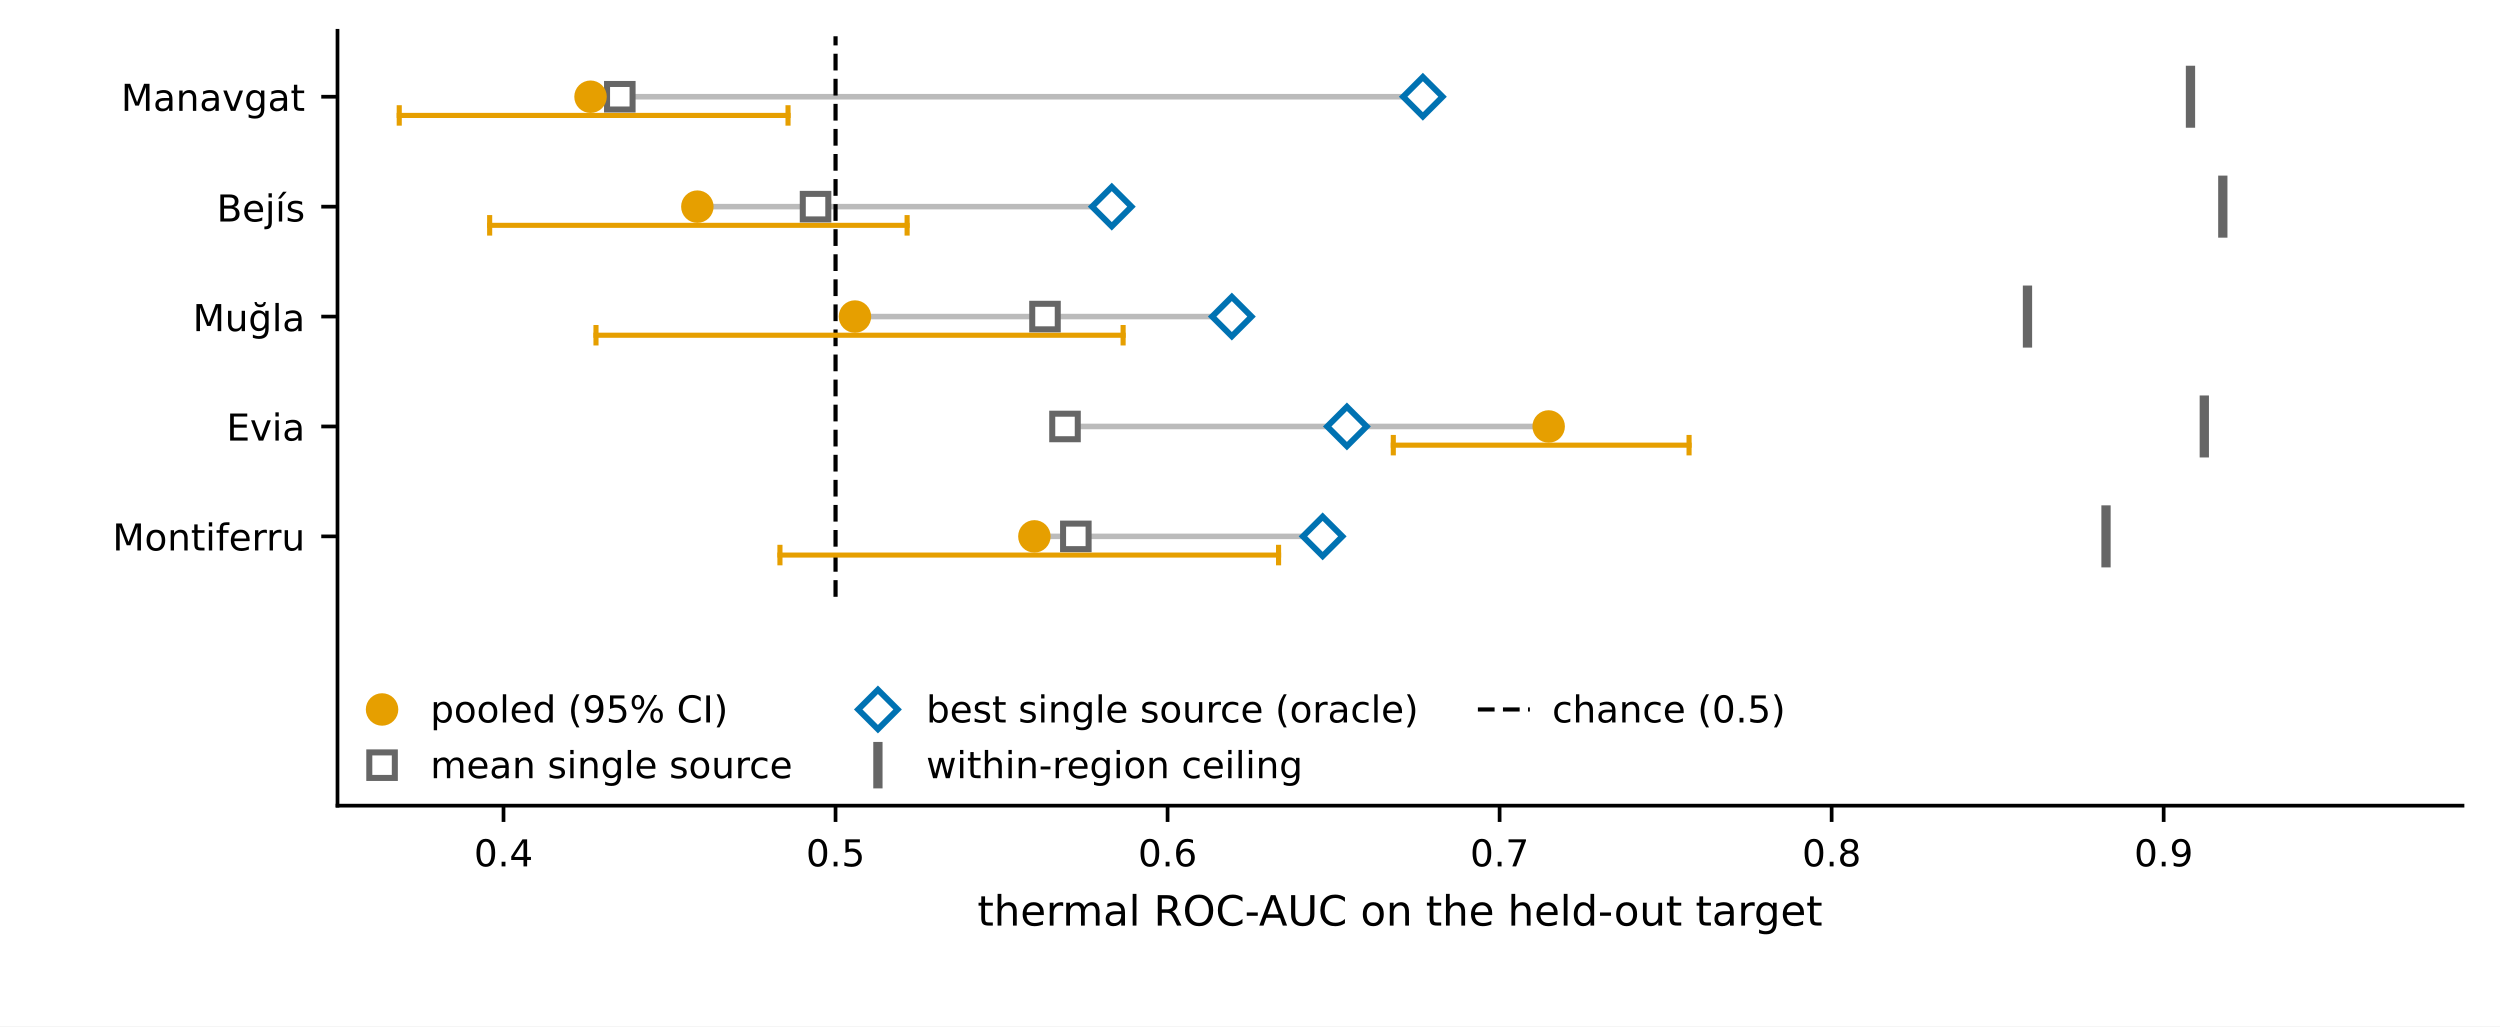
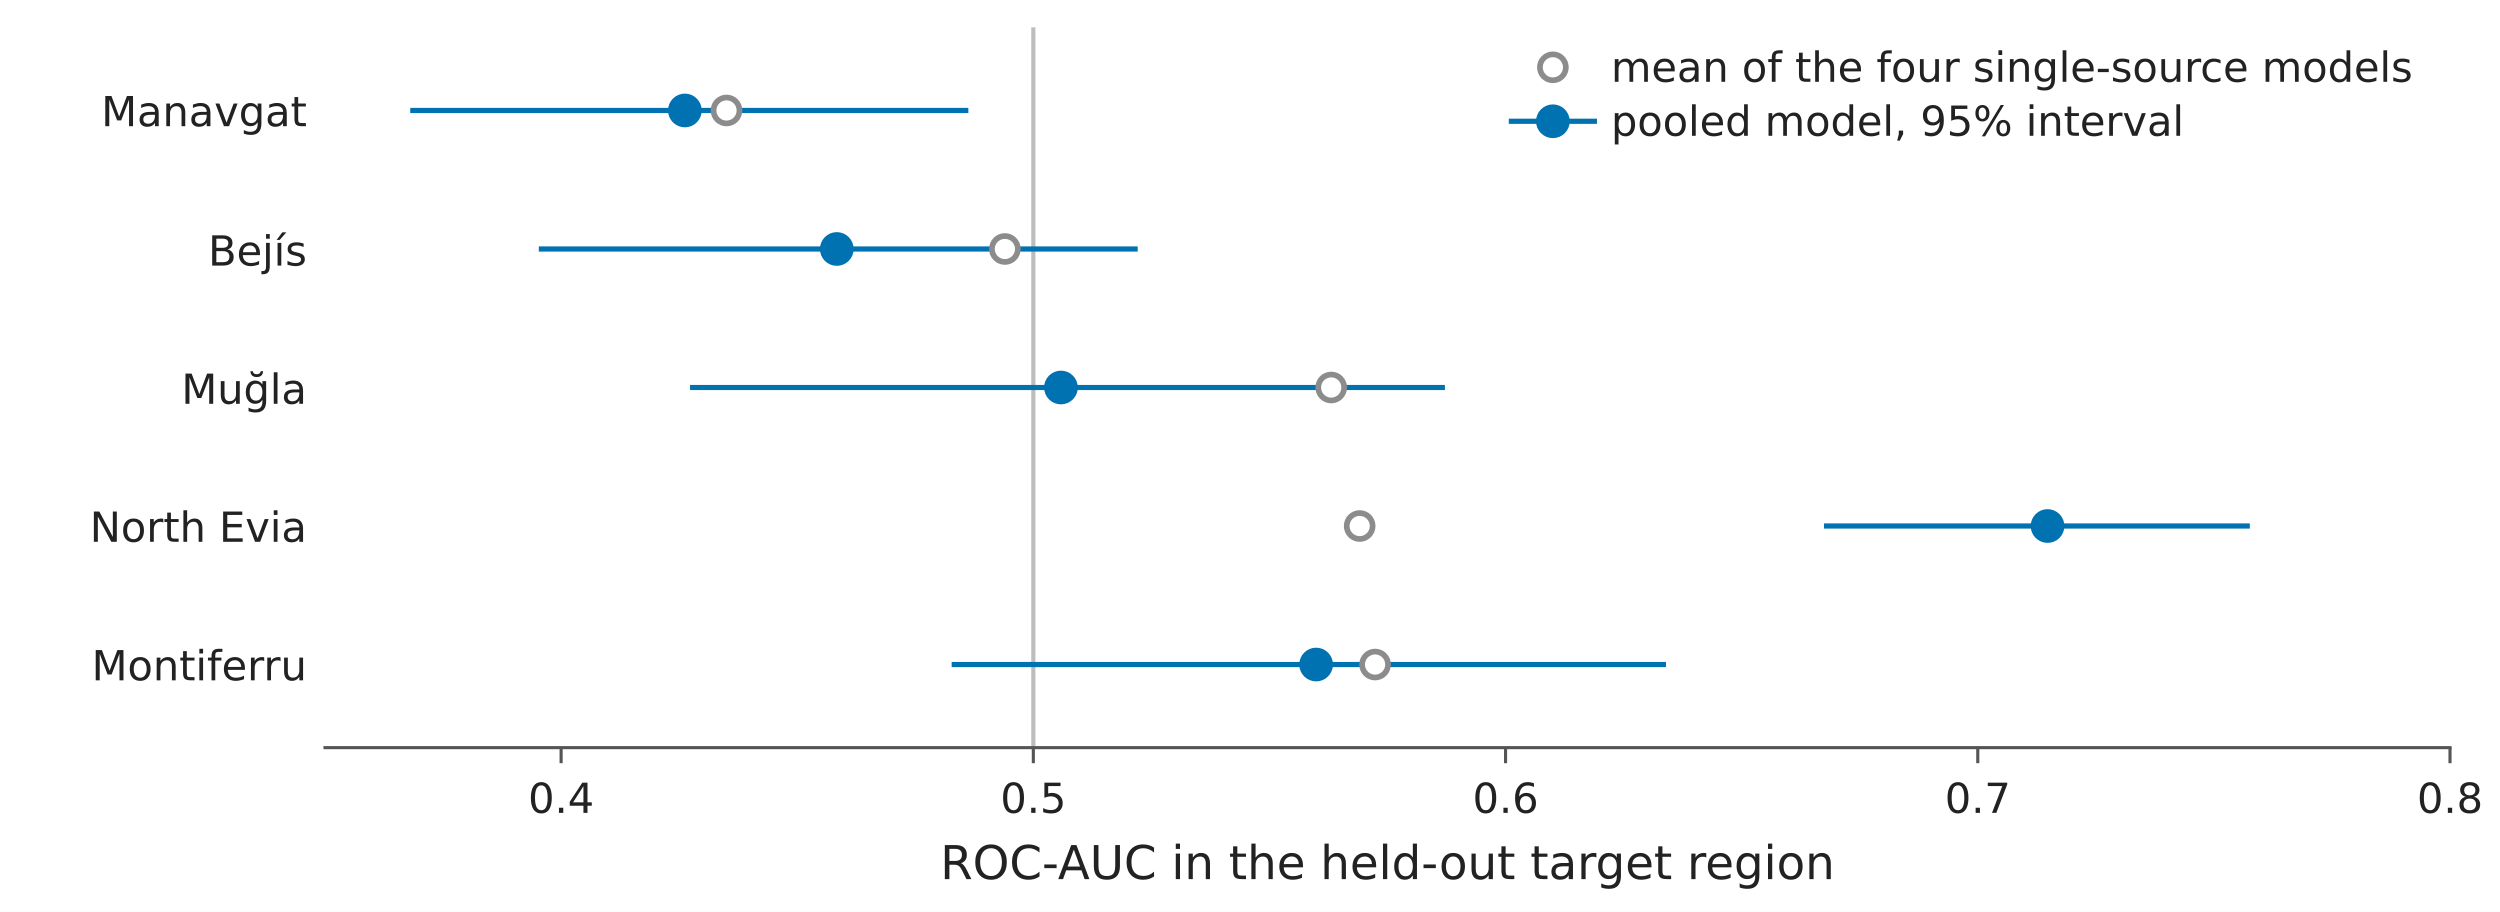
- <svg xmlns="http://www.w3.org/2000/svg" xmlns:xlink="http://www.w3.org/1999/xlink" width="538.583pt" height="221.102pt" viewBox="0 0 538.583 221.102" version="1.1">
+ <svg xmlns="http://www.w3.org/2000/svg" xmlns:xlink="http://www.w3.org/1999/xlink" width="481.89pt" height="175.748pt" viewBox="0 0 481.89 175.748" version="1.1">
  <defs>
    <style type="text/css">*{stroke-linejoin: round; stroke-linecap: butt}</style>
  </defs>
  <g id="figure_1">
    <g id="patch_1">
-       <path d="M 0 221.102  L 538.583 221.102  L 538.583 0  L 0 0  z " style="fill: #ffffff" />
+       <path d="M 0 175.748  L 481.89 175.748  L 481.89 0  L 0 0  z " style="fill: #ffffff" />
    </g>
    <g id="axes_1">
      <g id="patch_2">
-         <path d="M 72.709 173.565  L 530.504 173.565  L 530.504 6.633  L 72.709 6.633  z " style="fill: #ffffff" />
+         <path d="M 62.646 144.113  L 472.252 144.113  L 472.252 5.272  L 62.646 5.272  z " style="fill: #ffffff" />
      </g>
      <g id="line2d_1">
-         <path d="M 127.221 20.84  L 306.53 20.84  " clip-path="url(#p59a324ccbd)" style="fill: none; stroke: #bbbbbb; stroke-width: 1.2; stroke-linecap: square" />
-       </g>
-       <g id="line2d_2">
-         <path d="M 150.234 44.518  L 239.512 44.518  " clip-path="url(#p59a324ccbd)" style="fill: none; stroke: #bbbbbb; stroke-width: 1.2; stroke-linecap: square" />
-       </g>
-       <g id="line2d_3">
-         <path d="M 184.186 68.197  L 265.377 68.197  " clip-path="url(#p59a324ccbd)" style="fill: none; stroke: #bbbbbb; stroke-width: 1.2; stroke-linecap: square" />
-       </g>
-       <g id="line2d_4">
-         <path d="M 229.437 91.875  L 333.633 91.875  " clip-path="url(#p59a324ccbd)" style="fill: none; stroke: #bbbbbb; stroke-width: 1.2; stroke-linecap: square" />
-       </g>
-       <g id="line2d_5">
-         <path d="M 222.841 115.553  L 284.943 115.553  " clip-path="url(#p59a324ccbd)" style="fill: none; stroke: #bbbbbb; stroke-width: 1.2; stroke-linecap: square" />
-       </g>
-       <g id="line2d_6">
-         <path d="M 180.004 128.577  L 180.004 7.817  " clip-path="url(#p59a324ccbd)" style="fill: none; stroke-dasharray: 3.6,1.8; stroke-dashoffset: 0; stroke: #000000; stroke-width: 0.9" />
+         <path d="M 199.181 144.113  L 199.181 5.272  " clip-path="url(#p17a56bc1fd)" style="fill: none; stroke: #bdbdbd; stroke-width: 0.8; stroke-linecap: square" />
      </g>
      <g id="matplotlib.axis_1">
        <g id="xtick_1">
-           <g id="line2d_7">
+           <g id="line2d_2">
            <defs>
-               <path id="m2c509e1d2a" d="M 0 0  L 0 3.5  " style="stroke: #000000; stroke-width: 0.8" />
+               <path id="m3d5841cbf7" d="M 0 0  L 0 3  " style="stroke: #555555; stroke-width: 0.6" />
            </defs>
            <g>
-               <use xlink:href="#m2c509e1d2a" x="108.474" y="173.565" style="stroke: #000000; stroke-width: 0.8" />
+               <use xlink:href="#m3d5841cbf7" x="108.157" y="144.113" style="fill: #555555; stroke: #555555; stroke-width: 0.6" />
            </g>
          </g>
          <g id="text_1">
-             <text style="font-size: 8px; font-family: 'DejaVu Sans', 'Bitstream Vera Sans', 'Computer Modern Sans Serif', 'Lucida Grande', 'Verdana', 'Geneva', 'Lucid', 'Arial', 'Helvetica', 'Avant Garde', sans-serif; text-anchor: middle" x="108.474" y="186.643" transform="rotate(-0 108.4739 186.6435)">0.4</text>
+             <text style="font-size: 8px; font-family: 'DejaVu Sans', 'Bitstream Vera Sans', 'Computer Modern Sans Serif', 'Lucida Grande', 'Verdana', 'Geneva', 'Lucid', 'Arial', 'Helvetica', 'Avant Garde', sans-serif; text-anchor: middle; fill: #222222" x="108.157" y="156.692" transform="rotate(-0 108.1575 156.6915)">0.4</text>
          </g>
        </g>
        <g id="xtick_2">
-           <g id="line2d_8">
-             <g>
-               <use xlink:href="#m2c509e1d2a" x="180.004" y="173.565" style="stroke: #000000; stroke-width: 0.8" />
+           <g id="line2d_3">
+             <g>
+               <use xlink:href="#m3d5841cbf7" x="199.181" y="144.113" style="fill: #555555; stroke: #555555; stroke-width: 0.6" />
            </g>
          </g>
          <g id="text_2">
-             <text style="font-size: 8px; font-family: 'DejaVu Sans', 'Bitstream Vera Sans', 'Computer Modern Sans Serif', 'Lucida Grande', 'Verdana', 'Geneva', 'Lucid', 'Arial', 'Helvetica', 'Avant Garde', sans-serif; text-anchor: middle" x="180.004" y="186.643" transform="rotate(-0 180.0044 186.6435)">0.5</text>
+             <text style="font-size: 8px; font-family: 'DejaVu Sans', 'Bitstream Vera Sans', 'Computer Modern Sans Serif', 'Lucida Grande', 'Verdana', 'Geneva', 'Lucid', 'Arial', 'Helvetica', 'Avant Garde', sans-serif; text-anchor: middle; fill: #222222" x="199.181" y="156.692" transform="rotate(-0 199.1811 156.6915)">0.5</text>
          </g>
        </g>
        <g id="xtick_3">
-           <g id="line2d_9">
-             <g>
-               <use xlink:href="#m2c509e1d2a" x="251.535" y="173.565" style="stroke: #000000; stroke-width: 0.8" />
+           <g id="line2d_4">
+             <g>
+               <use xlink:href="#m3d5841cbf7" x="290.205" y="144.113" style="fill: #555555; stroke: #555555; stroke-width: 0.6" />
            </g>
          </g>
          <g id="text_3">
-             <text style="font-size: 8px; font-family: 'DejaVu Sans', 'Bitstream Vera Sans', 'Computer Modern Sans Serif', 'Lucida Grande', 'Verdana', 'Geneva', 'Lucid', 'Arial', 'Helvetica', 'Avant Garde', sans-serif; text-anchor: middle" x="251.535" y="186.643" transform="rotate(-0 251.5349 186.6435)">0.6</text>
+             <text style="font-size: 8px; font-family: 'DejaVu Sans', 'Bitstream Vera Sans', 'Computer Modern Sans Serif', 'Lucida Grande', 'Verdana', 'Geneva', 'Lucid', 'Arial', 'Helvetica', 'Avant Garde', sans-serif; text-anchor: middle; fill: #222222" x="290.205" y="156.692" transform="rotate(-0 290.2047 156.6915)">0.6</text>
          </g>
        </g>
        <g id="xtick_4">
-           <g id="line2d_10">
-             <g>
-               <use xlink:href="#m2c509e1d2a" x="323.065" y="173.565" style="stroke: #000000; stroke-width: 0.8" />
+           <g id="line2d_5">
+             <g>
+               <use xlink:href="#m3d5841cbf7" x="381.228" y="144.113" style="fill: #555555; stroke: #555555; stroke-width: 0.6" />
            </g>
          </g>
          <g id="text_4">
-             <text style="font-size: 8px; font-family: 'DejaVu Sans', 'Bitstream Vera Sans', 'Computer Modern Sans Serif', 'Lucida Grande', 'Verdana', 'Geneva', 'Lucid', 'Arial', 'Helvetica', 'Avant Garde', sans-serif; text-anchor: middle" x="323.065" y="186.643" transform="rotate(-0 323.0655 186.6435)">0.7</text>
+             <text style="font-size: 8px; font-family: 'DejaVu Sans', 'Bitstream Vera Sans', 'Computer Modern Sans Serif', 'Lucida Grande', 'Verdana', 'Geneva', 'Lucid', 'Arial', 'Helvetica', 'Avant Garde', sans-serif; text-anchor: middle; fill: #222222" x="381.228" y="156.692" transform="rotate(-0 381.2283 156.6915)">0.7</text>
          </g>
        </g>
        <g id="xtick_5">
-           <g id="line2d_11">
-             <g>
-               <use xlink:href="#m2c509e1d2a" x="394.596" y="173.565" style="stroke: #000000; stroke-width: 0.8" />
+           <g id="line2d_6">
+             <g>
+               <use xlink:href="#m3d5841cbf7" x="472.252" y="144.113" style="fill: #555555; stroke: #555555; stroke-width: 0.6" />
            </g>
          </g>
          <g id="text_5">
-             <text style="font-size: 8px; font-family: 'DejaVu Sans', 'Bitstream Vera Sans', 'Computer Modern Sans Serif', 'Lucida Grande', 'Verdana', 'Geneva', 'Lucid', 'Arial', 'Helvetica', 'Avant Garde', sans-serif; text-anchor: middle" x="394.596" y="186.643" transform="rotate(-0 394.596 186.6435)">0.8</text>
-           </g>
-         </g>
-         <g id="xtick_6">
-           <g id="line2d_12">
-             <g>
-               <use xlink:href="#m2c509e1d2a" x="466.126" y="173.565" style="stroke: #000000; stroke-width: 0.8" />
-             </g>
-           </g>
-           <g id="text_6">
-             <text style="font-size: 8px; font-family: 'DejaVu Sans', 'Bitstream Vera Sans', 'Computer Modern Sans Serif', 'Lucida Grande', 'Verdana', 'Geneva', 'Lucid', 'Arial', 'Helvetica', 'Avant Garde', sans-serif; text-anchor: middle" x="466.126" y="186.643" transform="rotate(-0 466.1265 186.6435)">0.9</text>
-           </g>
-         </g>
-         <g id="text_7">
-           <text style="font-size: 9px; font-family: 'DejaVu Sans', 'Bitstream Vera Sans', 'Computer Modern Sans Serif', 'Lucida Grande', 'Verdana', 'Geneva', 'Lucid', 'Arial', 'Helvetica', 'Avant Garde', sans-serif; text-anchor: middle" x="301.606" y="199.404" transform="rotate(-0 301.6063 199.4039)">thermal ROC-AUC on the held-out target</text>
+             <text style="font-size: 8px; font-family: 'DejaVu Sans', 'Bitstream Vera Sans', 'Computer Modern Sans Serif', 'Lucida Grande', 'Verdana', 'Geneva', 'Lucid', 'Arial', 'Helvetica', 'Avant Garde', sans-serif; text-anchor: middle; fill: #222222" x="472.252" y="156.692" transform="rotate(-0 472.252 156.6915)">0.8</text>
+           </g>
+         </g>
+         <g id="text_6">
+           <text style="font-size: 9px; font-family: 'DejaVu Sans', 'Bitstream Vera Sans', 'Computer Modern Sans Serif', 'Lucida Grande', 'Verdana', 'Geneva', 'Lucid', 'Arial', 'Helvetica', 'Avant Garde', sans-serif; text-anchor: middle; fill: #222222" x="267.449" y="169.452" transform="rotate(-0 267.4488 169.452)">ROC-AUC in the held-out target region</text>
        </g>
      </g>
      <g id="matplotlib.axis_2">
        <g id="ytick_1">
-           <g id="line2d_13">
-             <defs>
-               <path id="mac4b8264ec" d="M 0 0  L -3.5 0  " style="stroke: #000000; stroke-width: 0.8" />
-             </defs>
-             <g>
-               <use xlink:href="#mac4b8264ec" x="72.709" y="20.84" style="stroke: #000000; stroke-width: 0.8" />
-             </g>
-           </g>
+           <g id="line2d_7" />
+           <g id="text_7">
+             <text style="font-size: 8px; font-family: 'DejaVu Sans', 'Bitstream Vera Sans', 'Computer Modern Sans Serif', 'Lucida Grande', 'Verdana', 'Geneva', 'Lucid', 'Arial', 'Helvetica', 'Avant Garde', sans-serif; text-anchor: end; fill: #222222" x="59.146" y="24.332" transform="rotate(-0 59.14567 24.33161)">Manavgat</text>
+           </g>
+         </g>
+         <g id="ytick_2">
+           <g id="line2d_8" />
          <g id="text_8">
-             <text style="font-size: 8px; font-family: 'DejaVu Sans', 'Bitstream Vera Sans', 'Computer Modern Sans Serif', 'Lucida Grande', 'Verdana', 'Geneva', 'Lucid', 'Arial', 'Helvetica', 'Avant Garde', sans-serif; text-anchor: end" x="65.709" y="23.879" transform="rotate(-0 65.70866 23.87914)">Manavgat</text>
-           </g>
-         </g>
-         <g id="ytick_2">
-           <g id="line2d_14">
-             <g>
-               <use xlink:href="#mac4b8264ec" x="72.709" y="44.518" style="stroke: #000000; stroke-width: 0.8" />
-             </g>
-           </g>
+             <text style="font-size: 8px; font-family: 'DejaVu Sans', 'Bitstream Vera Sans', 'Computer Modern Sans Serif', 'Lucida Grande', 'Verdana', 'Geneva', 'Lucid', 'Arial', 'Helvetica', 'Avant Garde', sans-serif; text-anchor: end; fill: #222222" x="59.146" y="51.192" transform="rotate(-0 59.14567 51.19211)">Bejís</text>
+           </g>
+         </g>
+         <g id="ytick_3">
+           <g id="line2d_9" />
          <g id="text_9">
-             <text style="font-size: 8px; font-family: 'DejaVu Sans', 'Bitstream Vera Sans', 'Computer Modern Sans Serif', 'Lucida Grande', 'Verdana', 'Geneva', 'Lucid', 'Arial', 'Helvetica', 'Avant Garde', sans-serif; text-anchor: end" x="65.709" y="47.718" transform="rotate(-0 65.70866 47.71779)">Bejís</text>
-           </g>
-         </g>
-         <g id="ytick_3">
-           <g id="line2d_15">
-             <g>
-               <use xlink:href="#mac4b8264ec" x="72.709" y="68.197" style="stroke: #000000; stroke-width: 0.8" />
-             </g>
-           </g>
+             <text style="font-size: 8px; font-family: 'DejaVu Sans', 'Bitstream Vera Sans', 'Computer Modern Sans Serif', 'Lucida Grande', 'Verdana', 'Geneva', 'Lucid', 'Arial', 'Helvetica', 'Avant Garde', sans-serif; text-anchor: end; fill: #222222" x="59.146" y="77.834" transform="rotate(-0 59.14567 77.83354)">Muğla</text>
+           </g>
+         </g>
+         <g id="ytick_4">
+           <g id="line2d_10" />
          <g id="text_10">
-             <text style="font-size: 8px; font-family: 'DejaVu Sans', 'Bitstream Vera Sans', 'Computer Modern Sans Serif', 'Lucida Grande', 'Verdana', 'Geneva', 'Lucid', 'Arial', 'Helvetica', 'Avant Garde', sans-serif; text-anchor: end" x="65.709" y="71.337" transform="rotate(-0 65.70866 71.33737)">Muğla</text>
-           </g>
-         </g>
-         <g id="ytick_4">
-           <g id="line2d_16">
-             <g>
-               <use xlink:href="#mac4b8264ec" x="72.709" y="91.875" style="stroke: #000000; stroke-width: 0.8" />
-             </g>
-           </g>
+             <text style="font-size: 8px; font-family: 'DejaVu Sans', 'Bitstream Vera Sans', 'Computer Modern Sans Serif', 'Lucida Grande', 'Verdana', 'Geneva', 'Lucid', 'Arial', 'Helvetica', 'Avant Garde', sans-serif; text-anchor: end; fill: #222222" x="59.146" y="104.432" transform="rotate(-0 59.14567 104.4325)">North Evia</text>
+           </g>
+         </g>
+         <g id="ytick_5">
+           <g id="line2d_11" />
          <g id="text_11">
-             <text style="font-size: 8px; font-family: 'DejaVu Sans', 'Bitstream Vera Sans', 'Computer Modern Sans Serif', 'Lucida Grande', 'Verdana', 'Geneva', 'Lucid', 'Arial', 'Helvetica', 'Avant Garde', sans-serif; text-anchor: end" x="65.709" y="94.914" transform="rotate(-0 65.70866 94.91446)">Evia</text>
-           </g>
-         </g>
-         <g id="ytick_5">
-           <g id="line2d_17">
-             <g>
-               <use xlink:href="#mac4b8264ec" x="72.709" y="115.553" style="stroke: #000000; stroke-width: 0.8" />
-             </g>
-           </g>
-           <g id="text_12">
-             <text style="font-size: 8px; font-family: 'DejaVu Sans', 'Bitstream Vera Sans', 'Computer Modern Sans Serif', 'Lucida Grande', 'Verdana', 'Geneva', 'Lucid', 'Arial', 'Helvetica', 'Avant Garde', sans-serif; text-anchor: end" x="65.709" y="118.593" transform="rotate(-0 65.70866 118.5928)">Montiferru</text>
-           </g>
+             <text style="font-size: 8px; font-family: 'DejaVu Sans', 'Bitstream Vera Sans', 'Computer Modern Sans Serif', 'Lucida Grande', 'Verdana', 'Geneva', 'Lucid', 'Arial', 'Helvetica', 'Avant Garde', sans-serif; text-anchor: end; fill: #222222" x="59.146" y="131.133" transform="rotate(-0 59.14567 131.1327)">Montiferru</text>
+           </g>
+         </g>
+       </g>
+       <g id="line2d_12">
+         <path d="M 79.574 21.293  L 186.154 21.293  " clip-path="url(#p17a56bc1fd)" style="fill: none; stroke: #0072b2; stroke-linecap: square" />
+       </g>
+       <g id="line2d_13">
+         <path d="M 104.358 47.993  L 218.801 47.993  " clip-path="url(#p17a56bc1fd)" style="fill: none; stroke: #0072b2; stroke-linecap: square" />
+       </g>
+       <g id="line2d_14">
+         <path d="M 133.509 74.693  L 278.016 74.693  " clip-path="url(#p17a56bc1fd)" style="fill: none; stroke: #0072b2; stroke-linecap: square" />
+       </g>
+       <g id="line2d_15">
+         <path d="M 352.084 101.393  L 433.167 101.393  " clip-path="url(#p17a56bc1fd)" style="fill: none; stroke: #0072b2; stroke-linecap: square" />
+       </g>
+       <g id="line2d_16">
+         <path d="M 183.937 128.093  L 320.629 128.093  " clip-path="url(#p17a56bc1fd)" style="fill: none; stroke: #0072b2; stroke-linecap: square" />
+       </g>
+       <g id="patch_3">
+         <path d="M 62.646 144.113  L 472.252 144.113  " style="fill: none; stroke: #555555; stroke-width: 0.6; stroke-linejoin: miter; stroke-linecap: square" />
+       </g>
+       <g id="line2d_17">
+         <path d="M 140.038 21.293  " clip-path="url(#p17a56bc1fd)" style="fill: none" />
+         <defs>
+           <path id="me004712502" d="M 0 2.5  C 0.663 2.5 1.299 2.237 1.768 1.768  C 2.237 1.299 2.5 0.663 2.5 0  C 2.5 -0.663 2.237 -1.299 1.768 -1.768  C 1.299 -2.237 0.663 -2.5 0 -2.5  C -0.663 -2.5 -1.299 -2.237 -1.768 -1.768  C -2.237 -1.299 -2.5 -0.663 -2.5 0  C -2.5 0.663 -2.237 1.299 -1.768 1.768  C -1.299 2.237 -0.663 2.5 0 2.5  z " style="stroke: #8c8c8c; stroke-width: 1.1" />
+         </defs>
+         <g clip-path="url(#p17a56bc1fd)">
+           <use xlink:href="#me004712502" x="140.038" y="21.293" style="fill: #ffffff; stroke: #8c8c8c; stroke-width: 1.1" />
        </g>
      </g>
      <g id="line2d_18">
-         <path d="M 86.011 24.865  L 169.767 24.865  " clip-path="url(#p59a324ccbd)" style="fill: none; stroke: #e69f00; stroke-width: 1.1; stroke-linecap: square" />
+         <path d="M 193.698 47.993  " clip-path="url(#p17a56bc1fd)" style="fill: none" />
+         <g clip-path="url(#p17a56bc1fd)">
+           <use xlink:href="#me004712502" x="193.698" y="47.993" style="fill: #ffffff; stroke: #8c8c8c; stroke-width: 1.1" />
+         </g>
      </g>
      <g id="line2d_19">
-         <path d="M 86.011 26.523  L 86.011 23.208  " clip-path="url(#p59a324ccbd)" style="fill: none; stroke: #e69f00; stroke-width: 1.1; stroke-linecap: square" />
+         <path d="M 256.6 74.693  " clip-path="url(#p17a56bc1fd)" style="fill: none" />
+         <g clip-path="url(#p17a56bc1fd)">
+           <use xlink:href="#me004712502" x="256.6" y="74.693" style="fill: #ffffff; stroke: #8c8c8c; stroke-width: 1.1" />
+         </g>
      </g>
      <g id="line2d_20">
-         <path d="M 169.767 26.523  L 169.767 23.208  " clip-path="url(#p59a324ccbd)" style="fill: none; stroke: #e69f00; stroke-width: 1.1; stroke-linecap: square" />
+         <path d="M 262.085 101.393  " clip-path="url(#p17a56bc1fd)" style="fill: none" />
+         <g clip-path="url(#p17a56bc1fd)">
+           <use xlink:href="#me004712502" x="262.085" y="101.393" style="fill: #ffffff; stroke: #8c8c8c; stroke-width: 1.1" />
+         </g>
      </g>
      <g id="line2d_21">
-         <path d="M 471.902 26.523  L 471.902 15.157  " clip-path="url(#p59a324ccbd)" style="fill: none; stroke: #666666; stroke-width: 2; stroke-linecap: square" />
+         <path d="M 265.055 128.093  " clip-path="url(#p17a56bc1fd)" style="fill: none" />
+         <g clip-path="url(#p17a56bc1fd)">
+           <use xlink:href="#me004712502" x="265.055" y="128.093" style="fill: #ffffff; stroke: #8c8c8c; stroke-width: 1.1" />
+         </g>
      </g>
      <g id="line2d_22">
-         <path d="M 105.488 48.544  L 195.422 48.544  " clip-path="url(#p59a324ccbd)" style="fill: none; stroke: #e69f00; stroke-width: 1.1; stroke-linecap: square" />
+         <path d="M 132.014 21.293  " clip-path="url(#p17a56bc1fd)" style="fill: none" />
+         <defs>
+           <path id="m1abb9b3c9e" d="M 0 2.75  C 0.729 2.75 1.429 2.46 1.945 1.945  C 2.46 1.429 2.75 0.729 2.75 0  C 2.75 -0.729 2.46 -1.429 1.945 -1.945  C 1.429 -2.46 0.729 -2.75 0 -2.75  C -0.729 -2.75 -1.429 -2.46 -1.945 -1.945  C -2.46 -1.429 -2.75 -0.729 -2.75 0  C -2.75 0.729 -2.46 1.429 -1.945 1.945  C -1.429 2.46 -0.729 2.75 0 2.75  z " style="stroke: #0072b2" />
+         </defs>
+         <g clip-path="url(#p17a56bc1fd)">
+           <use xlink:href="#m1abb9b3c9e" x="132.014" y="21.293" style="fill: #0072b2; stroke: #0072b2" />
+         </g>
      </g>
      <g id="line2d_23">
-         <path d="M 105.488 50.201  L 105.488 46.886  " clip-path="url(#p59a324ccbd)" style="fill: none; stroke: #e69f00; stroke-width: 1.1; stroke-linecap: square" />
+         <path d="M 161.297 47.993  " clip-path="url(#p17a56bc1fd)" style="fill: none" />
+         <g clip-path="url(#p17a56bc1fd)">
+           <use xlink:href="#m1abb9b3c9e" x="161.297" y="47.993" style="fill: #0072b2; stroke: #0072b2" />
+         </g>
      </g>
      <g id="line2d_24">
-         <path d="M 195.422 50.201  L 195.422 46.886  " clip-path="url(#p59a324ccbd)" style="fill: none; stroke: #e69f00; stroke-width: 1.1; stroke-linecap: square" />
+         <path d="M 204.503 74.693  " clip-path="url(#p17a56bc1fd)" style="fill: none" />
+         <g clip-path="url(#p17a56bc1fd)">
+           <use xlink:href="#m1abb9b3c9e" x="204.503" y="74.693" style="fill: #0072b2; stroke: #0072b2" />
+         </g>
      </g>
      <g id="line2d_25">
-         <path d="M 478.867 50.201  L 478.867 38.836  " clip-path="url(#p59a324ccbd)" style="fill: none; stroke: #666666; stroke-width: 2; stroke-linecap: square" />
+         <path d="M 394.676 101.393  " clip-path="url(#p17a56bc1fd)" style="fill: none" />
+         <g clip-path="url(#p17a56bc1fd)">
+           <use xlink:href="#m1abb9b3c9e" x="394.676" y="101.393" style="fill: #0072b2; stroke: #0072b2" />
+         </g>
      </g>
      <g id="line2d_26">
-         <path d="M 128.396 72.222  L 241.956 72.222  " clip-path="url(#p59a324ccbd)" style="fill: none; stroke: #e69f00; stroke-width: 1.1; stroke-linecap: square" />
-       </g>
-       <g id="line2d_27">
-         <path d="M 128.396 73.88  L 128.396 70.565  " clip-path="url(#p59a324ccbd)" style="fill: none; stroke: #e69f00; stroke-width: 1.1; stroke-linecap: square" />
-       </g>
-       <g id="line2d_28">
-         <path d="M 241.956 73.88  L 241.956 70.565  " clip-path="url(#p59a324ccbd)" style="fill: none; stroke: #e69f00; stroke-width: 1.1; stroke-linecap: square" />
-       </g>
-       <g id="line2d_29">
-         <path d="M 436.787 73.88  L 436.787 62.514  " clip-path="url(#p59a324ccbd)" style="fill: none; stroke: #666666; stroke-width: 2; stroke-linecap: square" />
-       </g>
-       <g id="line2d_30">
-         <path d="M 300.163 95.9  L 363.881 95.9  " clip-path="url(#p59a324ccbd)" style="fill: none; stroke: #e69f00; stroke-width: 1.1; stroke-linecap: square" />
-       </g>
-       <g id="line2d_31">
-         <path d="M 300.163 97.558  L 300.163 94.243  " clip-path="url(#p59a324ccbd)" style="fill: none; stroke: #e69f00; stroke-width: 1.1; stroke-linecap: square" />
-       </g>
-       <g id="line2d_32">
-         <path d="M 363.881 97.558  L 363.881 94.243  " clip-path="url(#p59a324ccbd)" style="fill: none; stroke: #e69f00; stroke-width: 1.1; stroke-linecap: square" />
-       </g>
-       <g id="line2d_33">
-         <path d="M 474.88 97.558  L 474.88 86.192  " clip-path="url(#p59a324ccbd)" style="fill: none; stroke: #666666; stroke-width: 2; stroke-linecap: square" />
-       </g>
-       <g id="line2d_34">
-         <path d="M 168.025 119.579  L 275.444 119.579  " clip-path="url(#p59a324ccbd)" style="fill: none; stroke: #e69f00; stroke-width: 1.1; stroke-linecap: square" />
-       </g>
-       <g id="line2d_35">
-         <path d="M 168.025 121.236  L 168.025 117.921  " clip-path="url(#p59a324ccbd)" style="fill: none; stroke: #e69f00; stroke-width: 1.1; stroke-linecap: square" />
-       </g>
-       <g id="line2d_36">
-         <path d="M 275.444 121.236  L 275.444 117.921  " clip-path="url(#p59a324ccbd)" style="fill: none; stroke: #e69f00; stroke-width: 1.1; stroke-linecap: square" />
-       </g>
-       <g id="line2d_37">
-         <path d="M 453.705 121.236  L 453.705 109.871  " clip-path="url(#p59a324ccbd)" style="fill: none; stroke: #666666; stroke-width: 2; stroke-linecap: square" />
-       </g>
-       <g id="patch_3">
-         <path d="M 72.709 173.565  L 72.709 6.633  " style="fill: none; stroke: #000000; stroke-width: 0.8; stroke-linejoin: miter; stroke-linecap: square" />
-       </g>
-       <g id="patch_4">
-         <path d="M 72.709 173.565  L 530.504 173.565  " style="fill: none; stroke: #000000; stroke-width: 0.8; stroke-linejoin: miter; stroke-linecap: square" />
-       </g>
-       <g id="line2d_38">
-         <path d="M 306.53 20.84  " clip-path="url(#p59a324ccbd)" style="fill: none; stroke: #1f77b4; stroke-width: 1.5; stroke-linecap: square" />
-         <defs>
-           <path id="m0530b64a1e" d="M 0 4.243  L 4.243 0  L 0 -4.243  L -4.243 0  z " style="stroke: #0072b2; stroke-width: 1.3; stroke-linejoin: miter" />
-         </defs>
-         <g clip-path="url(#p59a324ccbd)">
-           <use xlink:href="#m0530b64a1e" x="306.53" y="20.84" style="fill: #ffffff; stroke: #0072b2; stroke-width: 1.3; stroke-linejoin: miter" />
-         </g>
-       </g>
-       <g id="line2d_39">
-         <path d="M 133.527 20.84  " clip-path="url(#p59a324ccbd)" style="fill: none; stroke: #ff7f0e; stroke-width: 1.5; stroke-linecap: square" />
-         <defs>
-           <path id="m1b36c60974" d="M -2.75 2.75  L 2.75 2.75  L 2.75 -2.75  L -2.75 -2.75  z " style="stroke: #666666; stroke-width: 1.3; stroke-linejoin: miter" />
-         </defs>
-         <g clip-path="url(#p59a324ccbd)">
-           <use xlink:href="#m1b36c60974" x="133.527" y="20.84" style="fill: #ffffff; stroke: #666666; stroke-width: 1.3; stroke-linejoin: miter" />
-         </g>
-       </g>
-       <g id="line2d_40">
-         <path d="M 127.221 20.84  " clip-path="url(#p59a324ccbd)" style="fill: none; stroke: #2ca02c; stroke-width: 1.5; stroke-linecap: square" />
-         <defs>
-           <path id="mfd65c06520" d="M 0 3  C 0.796 3 1.559 2.684 2.121 2.121  C 2.684 1.559 3 0.796 3 0  C 3 -0.796 2.684 -1.559 2.121 -2.121  C 1.559 -2.684 0.796 -3 0 -3  C -0.796 -3 -1.559 -2.684 -2.121 -2.121  C -2.684 -1.559 -3 -0.796 -3 0  C -3 0.796 -2.684 1.559 -2.121 2.121  C -1.559 2.684 -0.796 3 0 3  z " style="stroke: #e69f00" />
-         </defs>
-         <g clip-path="url(#p59a324ccbd)">
-           <use xlink:href="#mfd65c06520" x="127.221" y="20.84" style="fill: #e69f00; stroke: #e69f00" />
-         </g>
-       </g>
-       <g id="line2d_41">
-         <path d="M 239.512 44.518  " clip-path="url(#p59a324ccbd)" style="fill: none; stroke: #d62728; stroke-width: 1.5; stroke-linecap: square" />
-         <g clip-path="url(#p59a324ccbd)">
-           <use xlink:href="#m0530b64a1e" x="239.512" y="44.518" style="fill: #ffffff; stroke: #0072b2; stroke-width: 1.3; stroke-linejoin: miter" />
-         </g>
-       </g>
-       <g id="line2d_42">
-         <path d="M 175.695 44.518  " clip-path="url(#p59a324ccbd)" style="fill: none; stroke: #9467bd; stroke-width: 1.5; stroke-linecap: square" />
-         <g clip-path="url(#p59a324ccbd)">
-           <use xlink:href="#m1b36c60974" x="175.695" y="44.518" style="fill: #ffffff; stroke: #666666; stroke-width: 1.3; stroke-linejoin: miter" />
-         </g>
-       </g>
-       <g id="line2d_43">
-         <path d="M 150.234 44.518  " clip-path="url(#p59a324ccbd)" style="fill: none; stroke: #8c564b; stroke-width: 1.5; stroke-linecap: square" />
-         <g clip-path="url(#p59a324ccbd)">
-           <use xlink:href="#mfd65c06520" x="150.234" y="44.518" style="fill: #e69f00; stroke: #e69f00" />
-         </g>
-       </g>
-       <g id="line2d_44">
-         <path d="M 265.377 68.197  " clip-path="url(#p59a324ccbd)" style="fill: none; stroke: #e377c2; stroke-width: 1.5; stroke-linecap: square" />
-         <g clip-path="url(#p59a324ccbd)">
-           <use xlink:href="#m0530b64a1e" x="265.377" y="68.197" style="fill: #ffffff; stroke: #0072b2; stroke-width: 1.3; stroke-linejoin: miter" />
-         </g>
-       </g>
-       <g id="line2d_45">
-         <path d="M 225.127 68.197  " clip-path="url(#p59a324ccbd)" style="fill: none; stroke: #7f7f7f; stroke-width: 1.5; stroke-linecap: square" />
-         <g clip-path="url(#p59a324ccbd)">
-           <use xlink:href="#m1b36c60974" x="225.127" y="68.197" style="fill: #ffffff; stroke: #666666; stroke-width: 1.3; stroke-linejoin: miter" />
-         </g>
-       </g>
-       <g id="line2d_46">
-         <path d="M 184.186 68.197  " clip-path="url(#p59a324ccbd)" style="fill: none; stroke: #bcbd22; stroke-width: 1.5; stroke-linecap: square" />
-         <g clip-path="url(#p59a324ccbd)">
-           <use xlink:href="#mfd65c06520" x="184.186" y="68.197" style="fill: #e69f00; stroke: #e69f00" />
-         </g>
-       </g>
-       <g id="line2d_47">
-         <path d="M 290.168 91.875  " clip-path="url(#p59a324ccbd)" style="fill: none; stroke: #17becf; stroke-width: 1.5; stroke-linecap: square" />
-         <g clip-path="url(#p59a324ccbd)">
-           <use xlink:href="#m0530b64a1e" x="290.168" y="91.875" style="fill: #ffffff; stroke: #0072b2; stroke-width: 1.3; stroke-linejoin: miter" />
-         </g>
-       </g>
-       <g id="line2d_48">
-         <path d="M 229.437 91.875  " clip-path="url(#p59a324ccbd)" style="fill: none; stroke: #1f77b4; stroke-width: 1.5; stroke-linecap: square" />
-         <g clip-path="url(#p59a324ccbd)">
-           <use xlink:href="#m1b36c60974" x="229.437" y="91.875" style="fill: #ffffff; stroke: #666666; stroke-width: 1.3; stroke-linejoin: miter" />
-         </g>
-       </g>
-       <g id="line2d_49">
-         <path d="M 333.633 91.875  " clip-path="url(#p59a324ccbd)" style="fill: none; stroke: #ff7f0e; stroke-width: 1.5; stroke-linecap: square" />
-         <g clip-path="url(#p59a324ccbd)">
-           <use xlink:href="#mfd65c06520" x="333.633" y="91.875" style="fill: #e69f00; stroke: #e69f00" />
-         </g>
-       </g>
-       <g id="line2d_50">
-         <path d="M 284.943 115.553  " clip-path="url(#p59a324ccbd)" style="fill: none; stroke: #2ca02c; stroke-width: 1.5; stroke-linecap: square" />
-         <g clip-path="url(#p59a324ccbd)">
-           <use xlink:href="#m0530b64a1e" x="284.943" y="115.553" style="fill: #ffffff; stroke: #0072b2; stroke-width: 1.3; stroke-linejoin: miter" />
-         </g>
-       </g>
-       <g id="line2d_51">
-         <path d="M 231.771 115.553  " clip-path="url(#p59a324ccbd)" style="fill: none; stroke: #d62728; stroke-width: 1.5; stroke-linecap: square" />
-         <g clip-path="url(#p59a324ccbd)">
-           <use xlink:href="#m1b36c60974" x="231.771" y="115.553" style="fill: #ffffff; stroke: #666666; stroke-width: 1.3; stroke-linejoin: miter" />
-         </g>
-       </g>
-       <g id="line2d_52">
-         <path d="M 222.841 115.553  " clip-path="url(#p59a324ccbd)" style="fill: none; stroke: #9467bd; stroke-width: 1.5; stroke-linecap: square" />
-         <g clip-path="url(#p59a324ccbd)">
-           <use xlink:href="#mfd65c06520" x="222.841" y="115.553" style="fill: #e69f00; stroke: #e69f00" />
+         <path d="M 253.691 128.093  " clip-path="url(#p17a56bc1fd)" style="fill: none" />
+         <g clip-path="url(#p17a56bc1fd)">
+           <use xlink:href="#m1abb9b3c9e" x="253.691" y="128.093" style="fill: #0072b2; stroke: #0072b2" />
        </g>
      </g>
      <g id="legend_1">
-         <g id="line2d_53">
+         <g id="line2d_27">
+           <path d="M 291.327 12.974  L 299.327 12.974  L 307.327 12.974  " style="fill: none" />
          <g>
-             <use xlink:href="#mfd65c06520" x="82.309" y="152.843" style="fill: #e69f00; stroke: #e69f00" />
+             <use xlink:href="#me004712502" x="299.327" y="12.974" style="fill: #ffffff; stroke: #8c8c8c; stroke-width: 1.1" />
+           </g>
+         </g>
+         <g id="text_12">
+           <text style="font-size: 8px; font-family: 'DejaVu Sans', 'Bitstream Vera Sans', 'Computer Modern Sans Serif', 'Lucida Grande', 'Verdana', 'Geneva', 'Lucid', 'Arial', 'Helvetica', 'Avant Garde', sans-serif; text-anchor: start; fill: #222222" x="310.527" y="15.774" transform="rotate(-0 310.527 15.77437)">mean of the four single-source models</text>
+         </g>
+         <g id="line2d_28">
+           <path d="M 291.327 23.375  L 299.327 23.375  L 307.327 23.375  " style="fill: none; stroke: #0072b2; stroke-linecap: square" />
+           <g>
+             <use xlink:href="#m1abb9b3c9e" x="299.327" y="23.375" style="fill: #0072b2; stroke: #0072b2" />
          </g>
        </g>
        <g id="text_13">
-           <text style="font-size: 8px; font-family: 'DejaVu Sans', 'Bitstream Vera Sans', 'Computer Modern Sans Serif', 'Lucida Grande', 'Verdana', 'Geneva', 'Lucid', 'Arial', 'Helvetica', 'Avant Garde', sans-serif; text-anchor: start" x="92.709" y="155.643" transform="rotate(-0 92.70866 155.6429)">pooled (95% CI)</text>
-         </g>
-         <g id="line2d_54">
-           <g>
-             <use xlink:href="#m1b36c60974" x="82.309" y="164.843" style="fill: #ffffff; stroke: #666666; stroke-width: 1.3; stroke-linejoin: miter" />
-           </g>
-         </g>
-         <g id="text_14">
-           <text style="font-size: 8px; font-family: 'DejaVu Sans', 'Bitstream Vera Sans', 'Computer Modern Sans Serif', 'Lucida Grande', 'Verdana', 'Geneva', 'Lucid', 'Arial', 'Helvetica', 'Avant Garde', sans-serif; text-anchor: start" x="92.709" y="167.643" transform="rotate(-0 92.70866 167.6435)">mean single source</text>
-         </g>
-         <g id="line2d_55">
-           <g>
-             <use xlink:href="#m0530b64a1e" x="189.131" y="152.843" style="fill: #ffffff; stroke: #0072b2; stroke-width: 1.3; stroke-linejoin: miter" />
-           </g>
-         </g>
-         <g id="text_15">
-           <text style="font-size: 8px; font-family: 'DejaVu Sans', 'Bitstream Vera Sans', 'Computer Modern Sans Serif', 'Lucida Grande', 'Verdana', 'Geneva', 'Lucid', 'Arial', 'Helvetica', 'Avant Garde', sans-serif; text-anchor: start" x="199.531" y="155.643" transform="rotate(-0 199.5312 155.6429)">best single source (oracle)</text>
-         </g>
-         <g id="line2d_56">
-           <path d="M 183.531 164.843  L 189.131 164.843  L 194.731 164.843  " style="fill: none" />
-           <defs>
-             <path id="m4038803804" d="M 0 5  L 0 -5  " style="stroke: #666666; stroke-width: 2" />
-           </defs>
-           <g>
-             <use xlink:href="#m4038803804" x="189.131" y="164.843" style="fill: #666666; stroke: #666666; stroke-width: 2" />
-           </g>
-         </g>
-         <g id="text_16">
-           <text style="font-size: 8px; font-family: 'DejaVu Sans', 'Bitstream Vera Sans', 'Computer Modern Sans Serif', 'Lucida Grande', 'Verdana', 'Geneva', 'Lucid', 'Arial', 'Helvetica', 'Avant Garde', sans-serif; text-anchor: start" x="199.531" y="167.643" transform="rotate(-0 199.5312 167.6435)">within-region ceiling</text>
-         </g>
-         <g id="line2d_57">
-           <path d="M 318.386 152.843  L 323.986 152.843  L 329.586 152.843  " style="fill: none; stroke-dasharray: 3.6,1.8; stroke-dashoffset: 0; stroke: #000000; stroke-width: 0.9" />
-         </g>
-         <g id="text_17">
-           <text style="font-size: 8px; font-family: 'DejaVu Sans', 'Bitstream Vera Sans', 'Computer Modern Sans Serif', 'Lucida Grande', 'Verdana', 'Geneva', 'Lucid', 'Arial', 'Helvetica', 'Avant Garde', sans-serif; text-anchor: start" x="334.386" y="155.643" transform="rotate(-0 334.3862 155.6429)">chance (0.5)</text>
+           <text style="font-size: 8px; font-family: 'DejaVu Sans', 'Bitstream Vera Sans', 'Computer Modern Sans Serif', 'Lucida Grande', 'Verdana', 'Geneva', 'Lucid', 'Arial', 'Helvetica', 'Avant Garde', sans-serif; text-anchor: start; fill: #222222" x="310.527" y="26.175" transform="rotate(-0 310.527 26.175)">pooled model, 95% interval</text>
        </g>
      </g>
    </g>
  </g>
  <defs>
-     <clipPath id="p59a324ccbd">
-       <rect x="72.709" y="6.633" width="457.795" height="166.932" />
+     <clipPath id="p17a56bc1fd">
+       <rect x="62.646" y="5.272" width="409.606" height="138.841" />
    </clipPath>
  </defs>
</svg>
